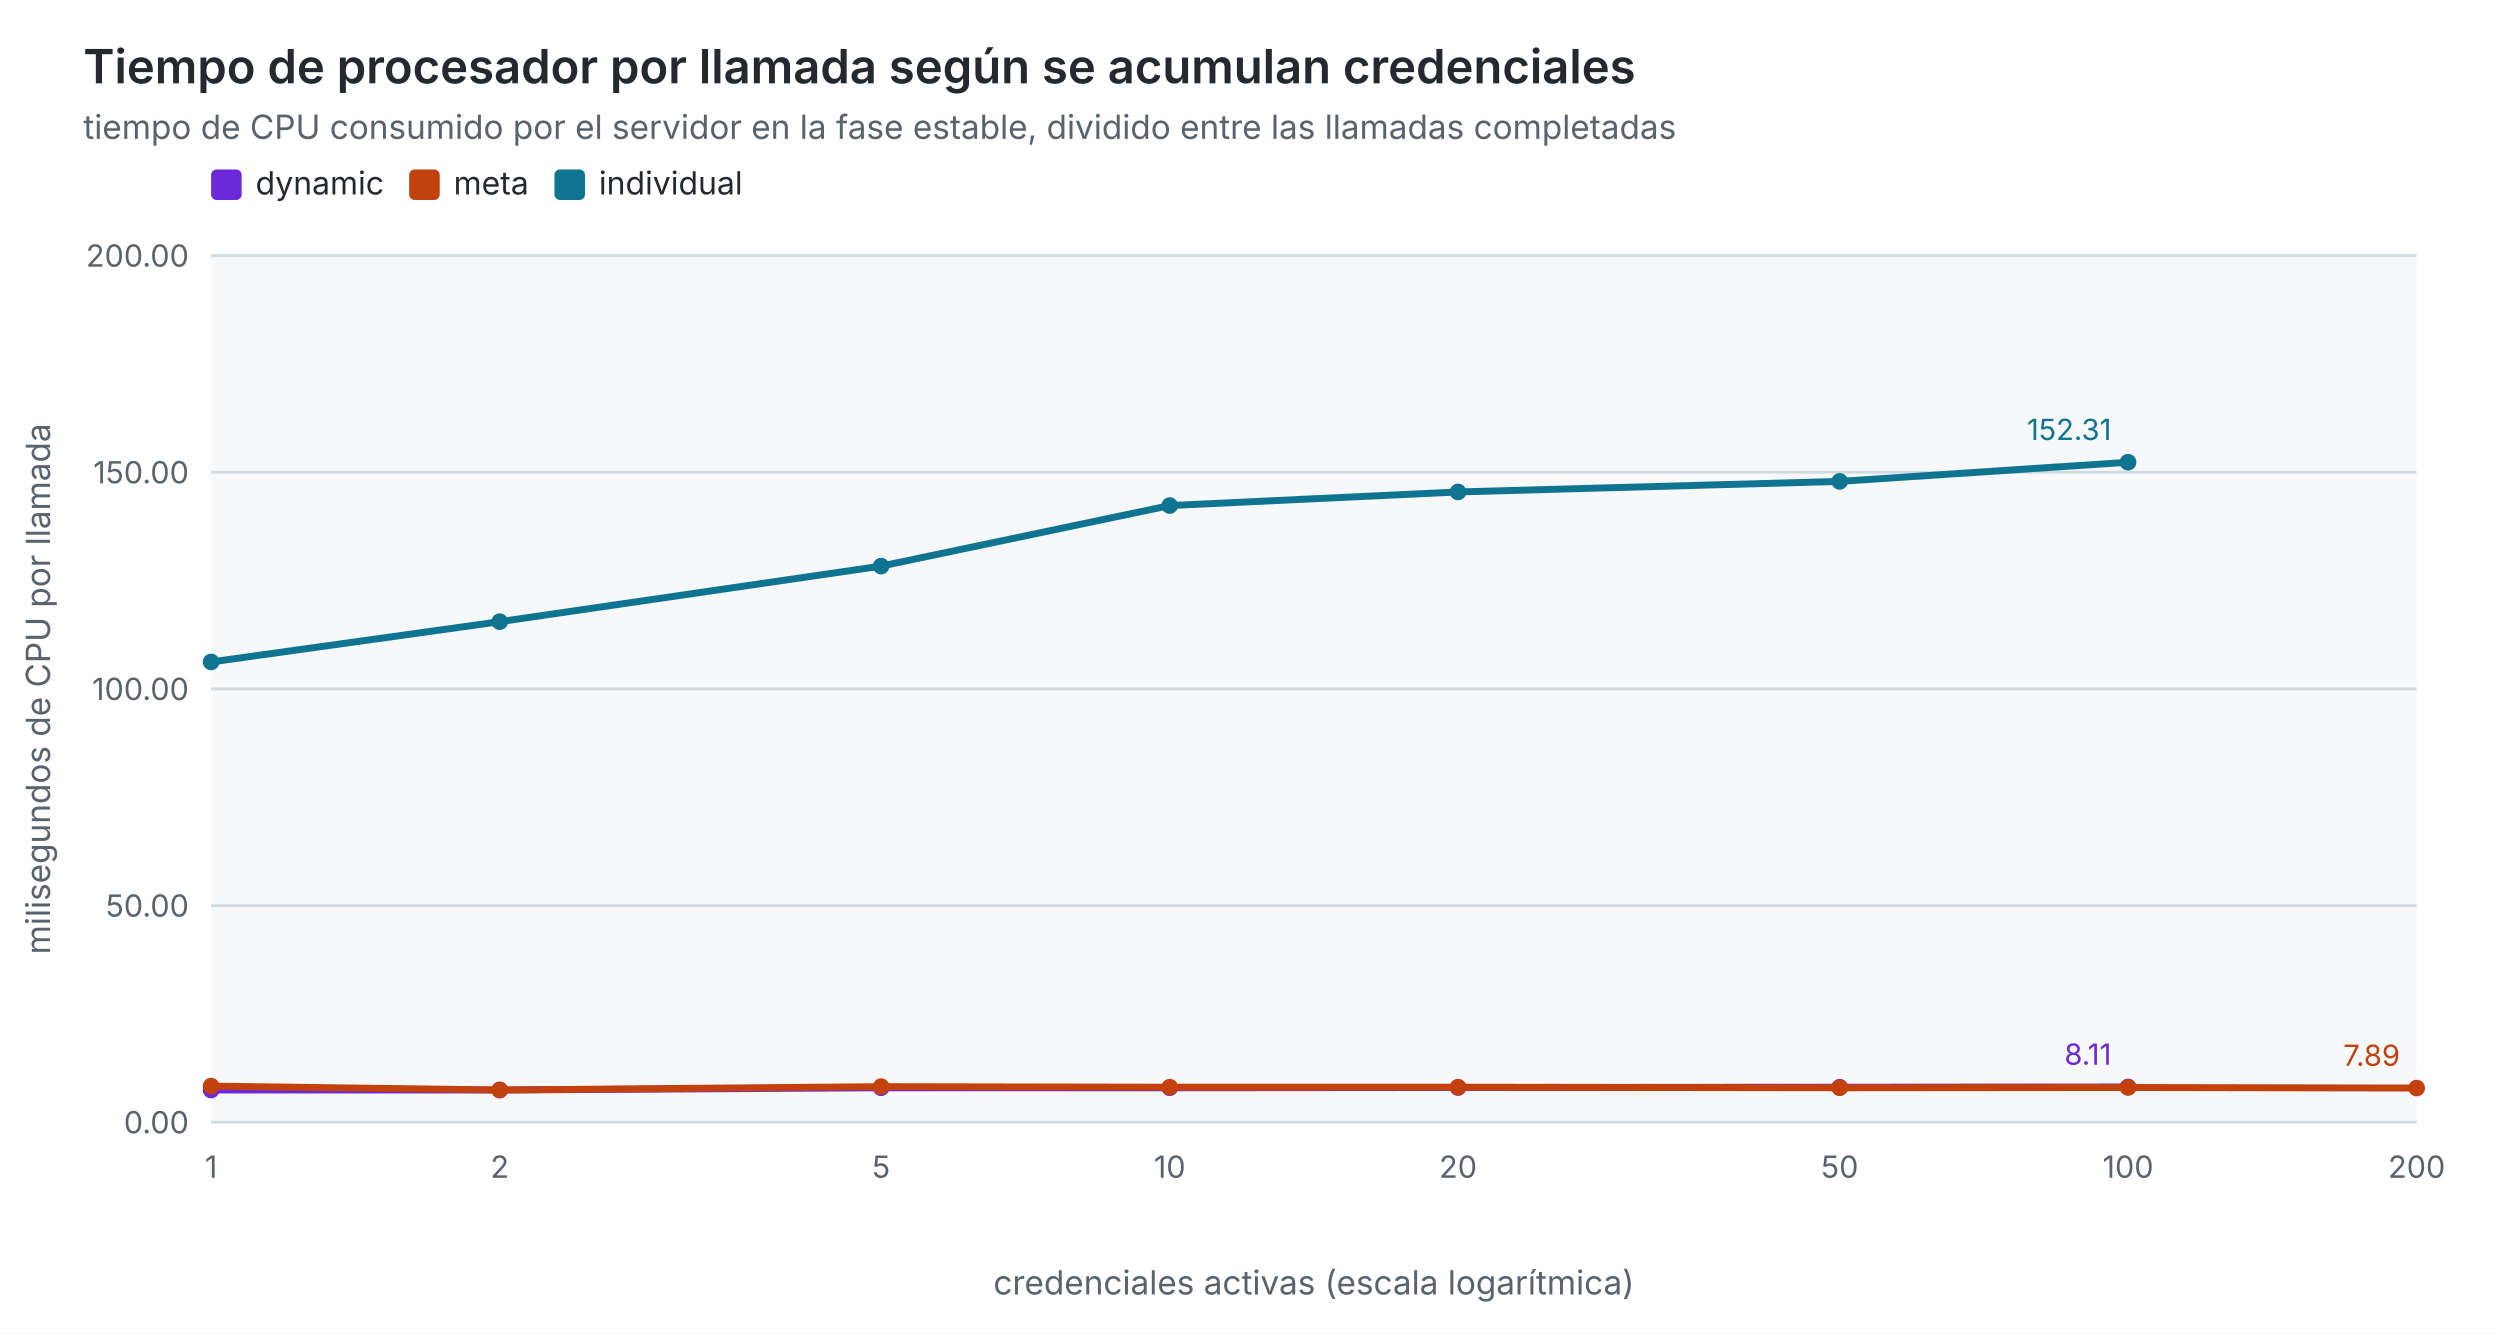
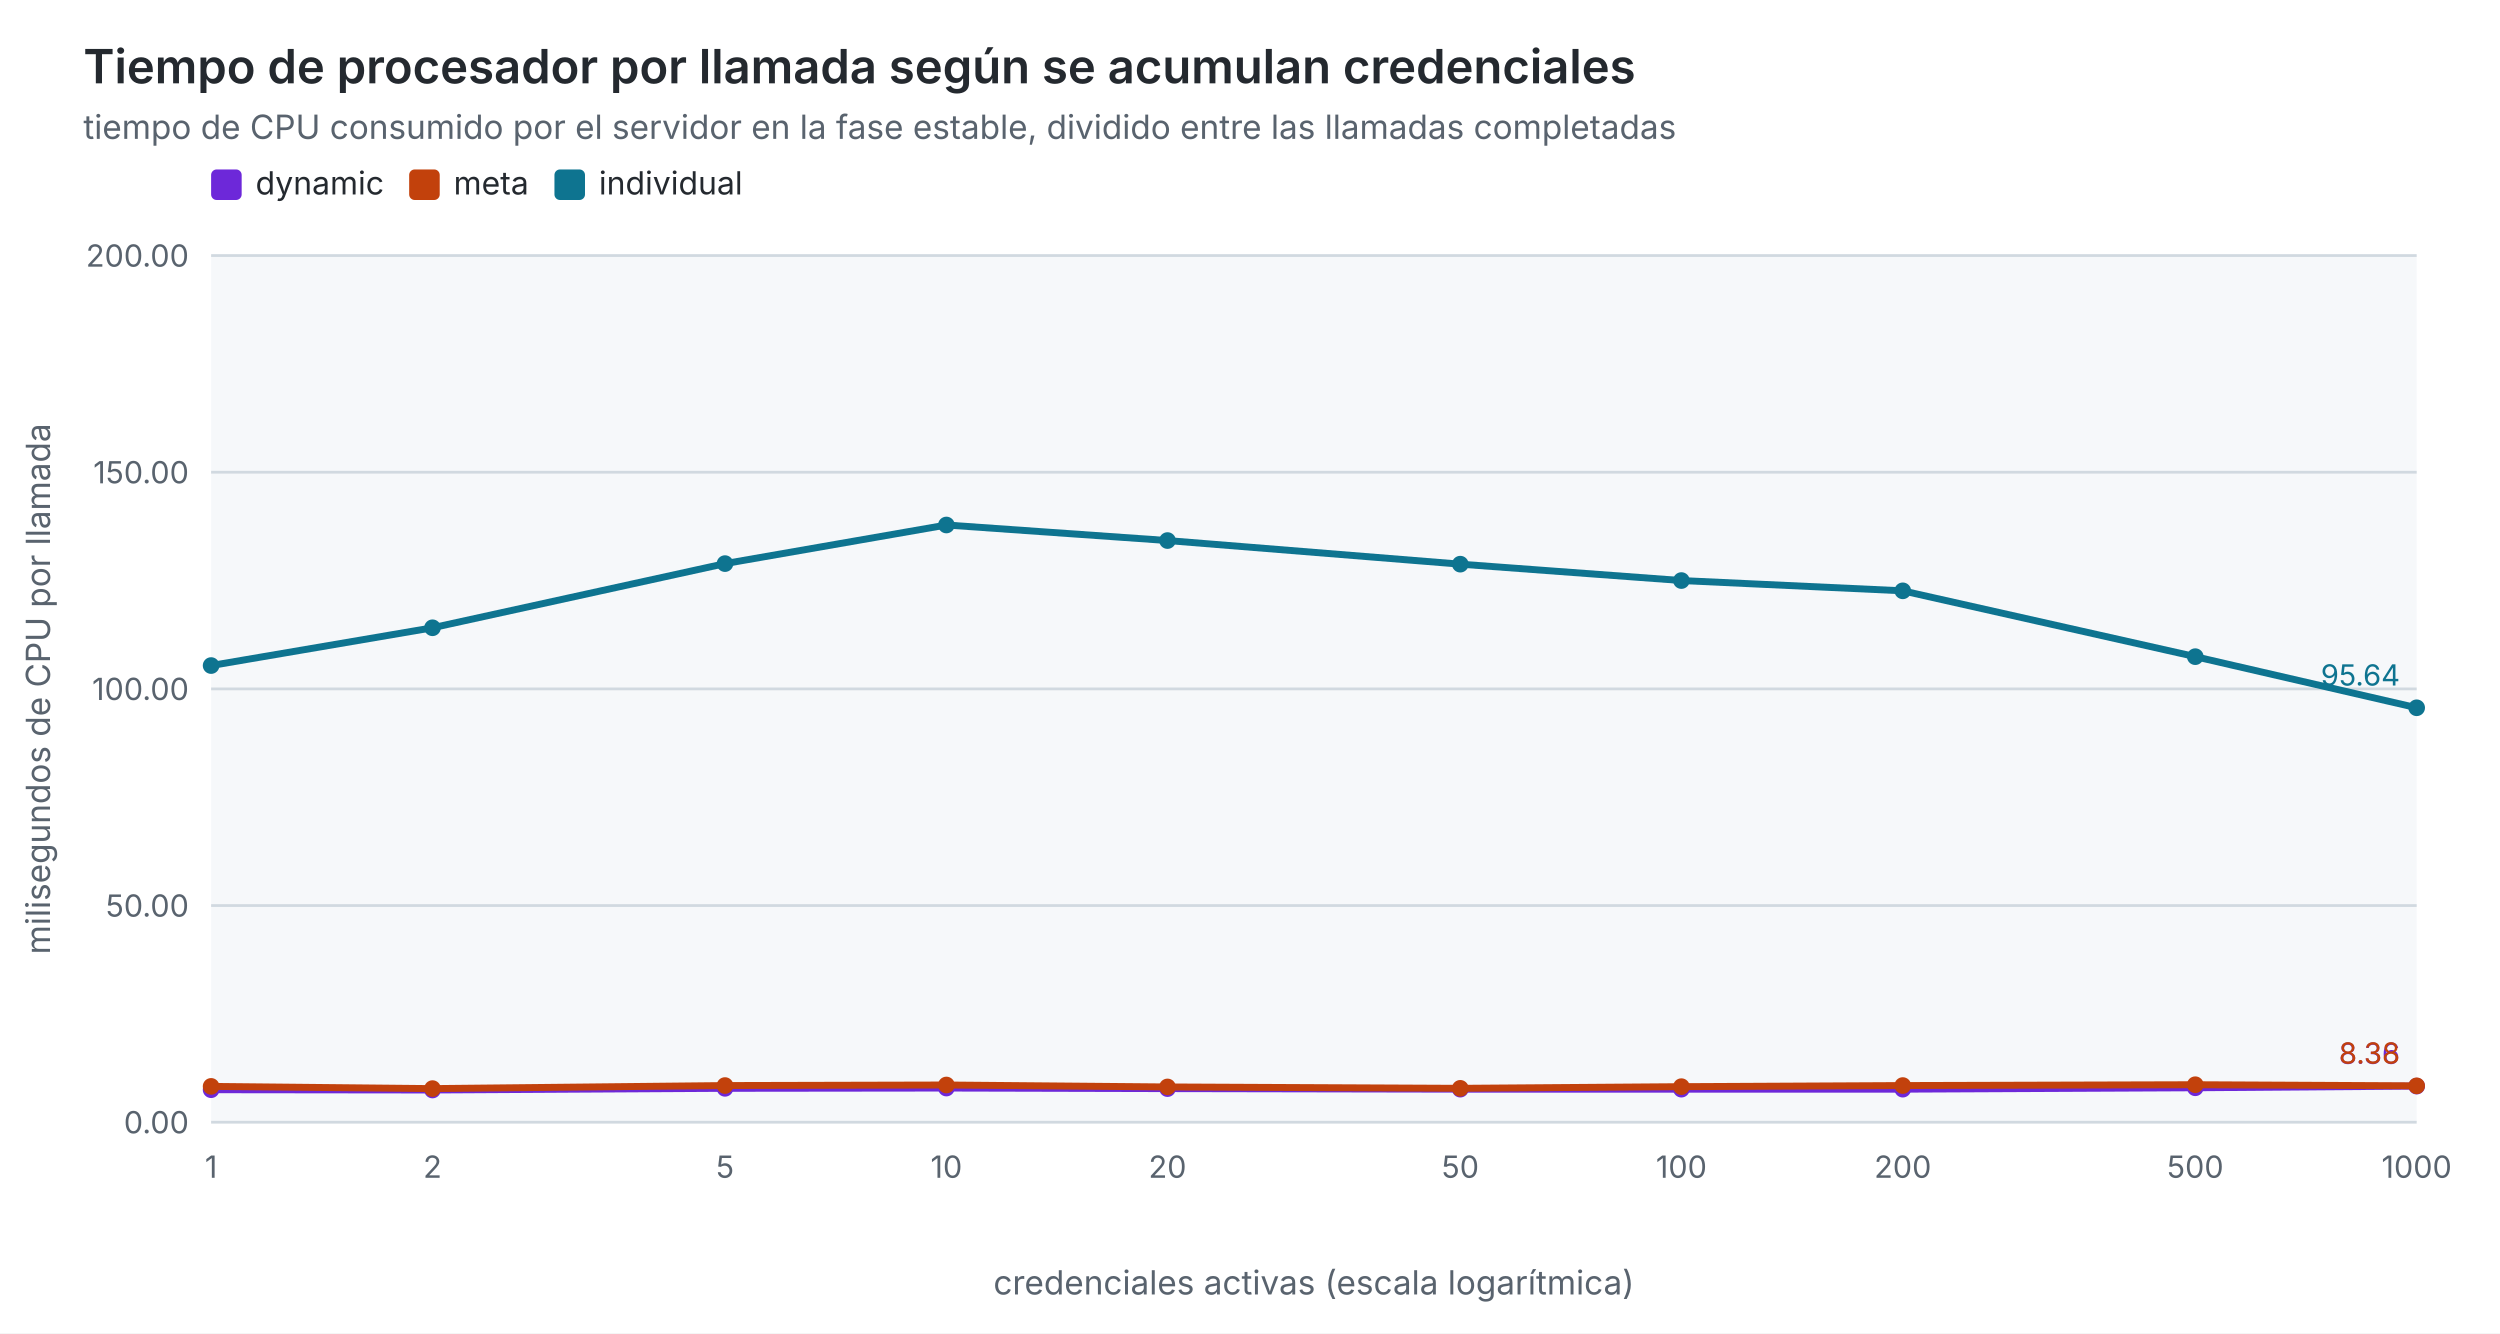
<svg xmlns="http://www.w3.org/2000/svg" viewBox="0 0 900 480" width="900" height="480" role="img" aria-label="Tiempo de procesador por llamada según se acumulan credenciales. tiempo de CPU consumido por el servidor en la fase estable, dividido entre las llamadas completadas">
  <rect width="900" height="480" fill="#ffffff" />
  <text x="30" y="30" font-family="ui-sans-serif,system-ui,-apple-system,Segoe UI,sans-serif" font-size="17" font-weight="600" fill="#24292f">Tiempo de procesador por llamada según se acumulan credenciales</text>
  <text x="30" y="50" font-family="ui-sans-serif,system-ui,-apple-system,Segoe UI,sans-serif" font-size="12" fill="#59636e">tiempo de CPU consumido por el servidor en la fase estable, dividido entre las llamadas completadas</text>
  <rect x="76" y="92" width="794" height="312" fill="#f6f8fa" />
  <rect x="76.0" y="61.0" width="11" height="11" rx="2" fill="#6d28d9" />
  <text x="92.0" y="70.0" font-family="ui-sans-serif,system-ui,-apple-system,Segoe UI,sans-serif" font-size="11.5" fill="#24292f">dynamic</text>
  <rect x="147.3" y="61.0" width="11" height="11" rx="2" fill="#c2410c" />
  <text x="163.3" y="70.0" font-family="ui-sans-serif,system-ui,-apple-system,Segoe UI,sans-serif" font-size="11.5" fill="#24292f">meta</text>
  <rect x="199.6" y="61.0" width="11" height="11" rx="2" fill="#0e7490" />
  <text x="215.6" y="70.0" font-family="ui-sans-serif,system-ui,-apple-system,Segoe UI,sans-serif" font-size="11.5" fill="#24292f">individual</text>
  <line x1="76" y1="404.0" x2="870" y2="404.0" stroke="#d1d9e0" stroke-width="1" />
  <text x="68" y="408.0" font-family="ui-sans-serif,system-ui,-apple-system,Segoe UI,sans-serif" font-size="11" text-anchor="end" fill="#59636e">0.00</text>
  <line x1="76" y1="326.0" x2="870" y2="326.0" stroke="#d1d9e0" stroke-width="1" />
  <text x="68" y="330.0" font-family="ui-sans-serif,system-ui,-apple-system,Segoe UI,sans-serif" font-size="11" text-anchor="end" fill="#59636e">50.00</text>
  <line x1="76" y1="248.0" x2="870" y2="248.0" stroke="#d1d9e0" stroke-width="1" />
  <text x="68" y="252.0" font-family="ui-sans-serif,system-ui,-apple-system,Segoe UI,sans-serif" font-size="11" text-anchor="end" fill="#59636e">100.00</text>
  <line x1="76" y1="170.0" x2="870" y2="170.0" stroke="#d1d9e0" stroke-width="1" />
  <text x="68" y="174.0" font-family="ui-sans-serif,system-ui,-apple-system,Segoe UI,sans-serif" font-size="11" text-anchor="end" fill="#59636e">150.00</text>
  <line x1="76" y1="92.0" x2="870" y2="92.0" stroke="#d1d9e0" stroke-width="1" />
  <text x="68" y="96.0" font-family="ui-sans-serif,system-ui,-apple-system,Segoe UI,sans-serif" font-size="11" text-anchor="end" fill="#59636e">200.00</text>
  <text x="18" y="248.0" font-family="ui-sans-serif,system-ui,-apple-system,Segoe UI,sans-serif" font-size="12" fill="#59636e" text-anchor="middle" transform="rotate(-90 18 248.0)">milisegundos de CPU por llamada</text>
  <text x="473.0" y="466" font-family="ui-sans-serif,system-ui,-apple-system,Segoe UI,sans-serif" font-size="12" text-anchor="middle" fill="#59636e">credenciales activas (escala logarítmica)</text>
  <text x="76.0" y="424" font-family="ui-sans-serif,system-ui,-apple-system,Segoe UI,sans-serif" font-size="11" text-anchor="middle" fill="#59636e">1</text>
-   <text x="179.9" y="424" font-family="ui-sans-serif,system-ui,-apple-system,Segoe UI,sans-serif" font-size="11" text-anchor="middle" fill="#59636e">2</text>
-   <text x="317.2" y="424" font-family="ui-sans-serif,system-ui,-apple-system,Segoe UI,sans-serif" font-size="11" text-anchor="middle" fill="#59636e">5</text>
-   <text x="421.1" y="424" font-family="ui-sans-serif,system-ui,-apple-system,Segoe UI,sans-serif" font-size="11" text-anchor="middle" fill="#59636e">10</text>
-   <text x="524.9" y="424" font-family="ui-sans-serif,system-ui,-apple-system,Segoe UI,sans-serif" font-size="11" text-anchor="middle" fill="#59636e">20</text>
-   <text x="662.3" y="424" font-family="ui-sans-serif,system-ui,-apple-system,Segoe UI,sans-serif" font-size="11" text-anchor="middle" fill="#59636e">50</text>
-   <text x="766.1" y="424" font-family="ui-sans-serif,system-ui,-apple-system,Segoe UI,sans-serif" font-size="11" text-anchor="middle" fill="#59636e">100</text>
-   <text x="870.0" y="424" font-family="ui-sans-serif,system-ui,-apple-system,Segoe UI,sans-serif" font-size="11" text-anchor="middle" fill="#59636e">200</text>
-   <path d="M76.0,392.4L179.9,392.4L317.2,391.6L421.1,391.6L524.9,391.5L662.3,391.4L766.1,391.3" fill="none" stroke="#6d28d9" stroke-width="2.5" stroke-linejoin="round" />
-   <circle cx="76.0" cy="392.4" r="3" fill="#6d28d9" />
-   <circle cx="179.9" cy="392.4" r="3" fill="#6d28d9" />
-   <circle cx="317.2" cy="391.6" r="3" fill="#6d28d9" />
-   <circle cx="421.1" cy="391.6" r="3" fill="#6d28d9" />
-   <circle cx="524.9" cy="391.5" r="3" fill="#6d28d9" />
-   <circle cx="662.3" cy="391.4" r="3" fill="#6d28d9" />
-   <circle cx="766.1" cy="391.3" r="3" fill="#6d28d9" />
-   <text x="760.1" y="383.3" font-family="ui-sans-serif,system-ui,-apple-system,Segoe UI,sans-serif" font-size="10.5" text-anchor="end" fill="#6d28d9">8.11</text>
-   <path d="M76.0,391.0L179.9,392.4L317.2,391.2L421.1,391.4L524.9,391.4L662.3,391.6L766.1,391.5L870.0,391.7" fill="none" stroke="#c2410c" stroke-width="2.5" stroke-linejoin="round" />
-   <circle cx="76.0" cy="391.0" r="3" fill="#c2410c" />
-   <circle cx="179.9" cy="392.4" r="3" fill="#c2410c" />
-   <circle cx="317.2" cy="391.2" r="3" fill="#c2410c" />
-   <circle cx="421.1" cy="391.4" r="3" fill="#c2410c" />
-   <circle cx="524.9" cy="391.4" r="3" fill="#c2410c" />
-   <circle cx="662.3" cy="391.6" r="3" fill="#c2410c" />
-   <circle cx="766.1" cy="391.5" r="3" fill="#c2410c" />
-   <circle cx="870.0" cy="391.7" r="3" fill="#c2410c" />
-   <text x="864.0" y="383.7" font-family="ui-sans-serif,system-ui,-apple-system,Segoe UI,sans-serif" font-size="10.5" text-anchor="end" fill="#c2410c">7.89</text>
-   <path d="M76.0,238.3L179.9,223.8L317.2,203.8L421.1,182.0L524.9,177.1L662.3,173.3L766.1,166.4" fill="none" stroke="#0e7490" stroke-width="2.5" stroke-linejoin="round" />
-   <circle cx="76.0" cy="238.3" r="3" fill="#0e7490" />
-   <circle cx="179.9" cy="223.8" r="3" fill="#0e7490" />
-   <circle cx="317.2" cy="203.8" r="3" fill="#0e7490" />
-   <circle cx="421.1" cy="182.0" r="3" fill="#0e7490" />
-   <circle cx="524.9" cy="177.1" r="3" fill="#0e7490" />
-   <circle cx="662.3" cy="173.3" r="3" fill="#0e7490" />
-   <circle cx="766.1" cy="166.4" r="3" fill="#0e7490" />
-   <text x="760.1" y="158.4" font-family="ui-sans-serif,system-ui,-apple-system,Segoe UI,sans-serif" font-size="10.5" text-anchor="end" fill="#0e7490">152.31</text>
+   <text x="155.7" y="424" font-family="ui-sans-serif,system-ui,-apple-system,Segoe UI,sans-serif" font-size="11" text-anchor="middle" fill="#59636e">2</text>
+   <text x="261.0" y="424" font-family="ui-sans-serif,system-ui,-apple-system,Segoe UI,sans-serif" font-size="11" text-anchor="middle" fill="#59636e">5</text>
+   <text x="340.7" y="424" font-family="ui-sans-serif,system-ui,-apple-system,Segoe UI,sans-serif" font-size="11" text-anchor="middle" fill="#59636e">10</text>
+   <text x="420.3" y="424" font-family="ui-sans-serif,system-ui,-apple-system,Segoe UI,sans-serif" font-size="11" text-anchor="middle" fill="#59636e">20</text>
+   <text x="525.7" y="424" font-family="ui-sans-serif,system-ui,-apple-system,Segoe UI,sans-serif" font-size="11" text-anchor="middle" fill="#59636e">50</text>
+   <text x="605.3" y="424" font-family="ui-sans-serif,system-ui,-apple-system,Segoe UI,sans-serif" font-size="11" text-anchor="middle" fill="#59636e">100</text>
+   <text x="685.0" y="424" font-family="ui-sans-serif,system-ui,-apple-system,Segoe UI,sans-serif" font-size="11" text-anchor="middle" fill="#59636e">200</text>
+   <text x="790.3" y="424" font-family="ui-sans-serif,system-ui,-apple-system,Segoe UI,sans-serif" font-size="11" text-anchor="middle" fill="#59636e">500</text>
+   <text x="870.0" y="424" font-family="ui-sans-serif,system-ui,-apple-system,Segoe UI,sans-serif" font-size="11" text-anchor="middle" fill="#59636e">1000</text>
+   <path d="M76.0,392.3L155.7,392.4L261.0,391.8L340.7,391.7L420.3,391.9L525.7,392.1L605.3,392.1L685.0,392.1L790.3,391.6L870.0,391.0" fill="none" stroke="#6d28d9" stroke-width="2.5" stroke-linejoin="round" />
+   <circle cx="76.0" cy="392.3" r="3" fill="#6d28d9" />
+   <circle cx="155.7" cy="392.4" r="3" fill="#6d28d9" />
+   <circle cx="261.0" cy="391.8" r="3" fill="#6d28d9" />
+   <circle cx="340.7" cy="391.7" r="3" fill="#6d28d9" />
+   <circle cx="420.3" cy="391.9" r="3" fill="#6d28d9" />
+   <circle cx="525.7" cy="392.1" r="3" fill="#6d28d9" />
+   <circle cx="605.3" cy="392.1" r="3" fill="#6d28d9" />
+   <circle cx="685.0" cy="392.1" r="3" fill="#6d28d9" />
+   <circle cx="790.3" cy="391.6" r="3" fill="#6d28d9" />
+   <circle cx="870.0" cy="391.0" r="3" fill="#6d28d9" />
+   <text x="864.0" y="383.0" font-family="ui-sans-serif,system-ui,-apple-system,Segoe UI,sans-serif" font-size="10.5" text-anchor="end" fill="#6d28d9">8.36</text>
+   <path d="M76.0,391.1L155.7,391.9L261.0,390.8L340.7,390.6L420.3,391.3L525.7,391.8L605.3,391.2L685.0,390.8L790.3,390.5L870.0,390.9" fill="none" stroke="#c2410c" stroke-width="2.5" stroke-linejoin="round" />
+   <circle cx="76.0" cy="391.1" r="3" fill="#c2410c" />
+   <circle cx="155.7" cy="391.9" r="3" fill="#c2410c" />
+   <circle cx="261.0" cy="390.8" r="3" fill="#c2410c" />
+   <circle cx="340.7" cy="390.6" r="3" fill="#c2410c" />
+   <circle cx="420.3" cy="391.3" r="3" fill="#c2410c" />
+   <circle cx="525.7" cy="391.8" r="3" fill="#c2410c" />
+   <circle cx="605.3" cy="391.2" r="3" fill="#c2410c" />
+   <circle cx="685.0" cy="390.8" r="3" fill="#c2410c" />
+   <circle cx="790.3" cy="390.5" r="3" fill="#c2410c" />
+   <circle cx="870.0" cy="390.9" r="3" fill="#c2410c" />
+   <text x="864.0" y="382.9" font-family="ui-sans-serif,system-ui,-apple-system,Segoe UI,sans-serif" font-size="10.5" text-anchor="end" fill="#c2410c">8.38</text>
+   <path d="M76.0,239.6L155.7,226.0L261.0,202.9L340.7,189.0L420.3,194.6L525.7,203.1L605.3,209.0L685.0,212.7L790.3,236.4L870.0,254.8" fill="none" stroke="#0e7490" stroke-width="2.5" stroke-linejoin="round" />
+   <circle cx="76.0" cy="239.6" r="3" fill="#0e7490" />
+   <circle cx="155.7" cy="226.0" r="3" fill="#0e7490" />
+   <circle cx="261.0" cy="202.9" r="3" fill="#0e7490" />
+   <circle cx="340.7" cy="189.0" r="3" fill="#0e7490" />
+   <circle cx="420.3" cy="194.6" r="3" fill="#0e7490" />
+   <circle cx="525.7" cy="203.1" r="3" fill="#0e7490" />
+   <circle cx="605.3" cy="209.0" r="3" fill="#0e7490" />
+   <circle cx="685.0" cy="212.7" r="3" fill="#0e7490" />
+   <circle cx="790.3" cy="236.4" r="3" fill="#0e7490" />
+   <circle cx="870.0" cy="254.8" r="3" fill="#0e7490" />
+   <text x="864.0" y="246.8" font-family="ui-sans-serif,system-ui,-apple-system,Segoe UI,sans-serif" font-size="10.5" text-anchor="end" fill="#0e7490">95.64</text>
</svg>
